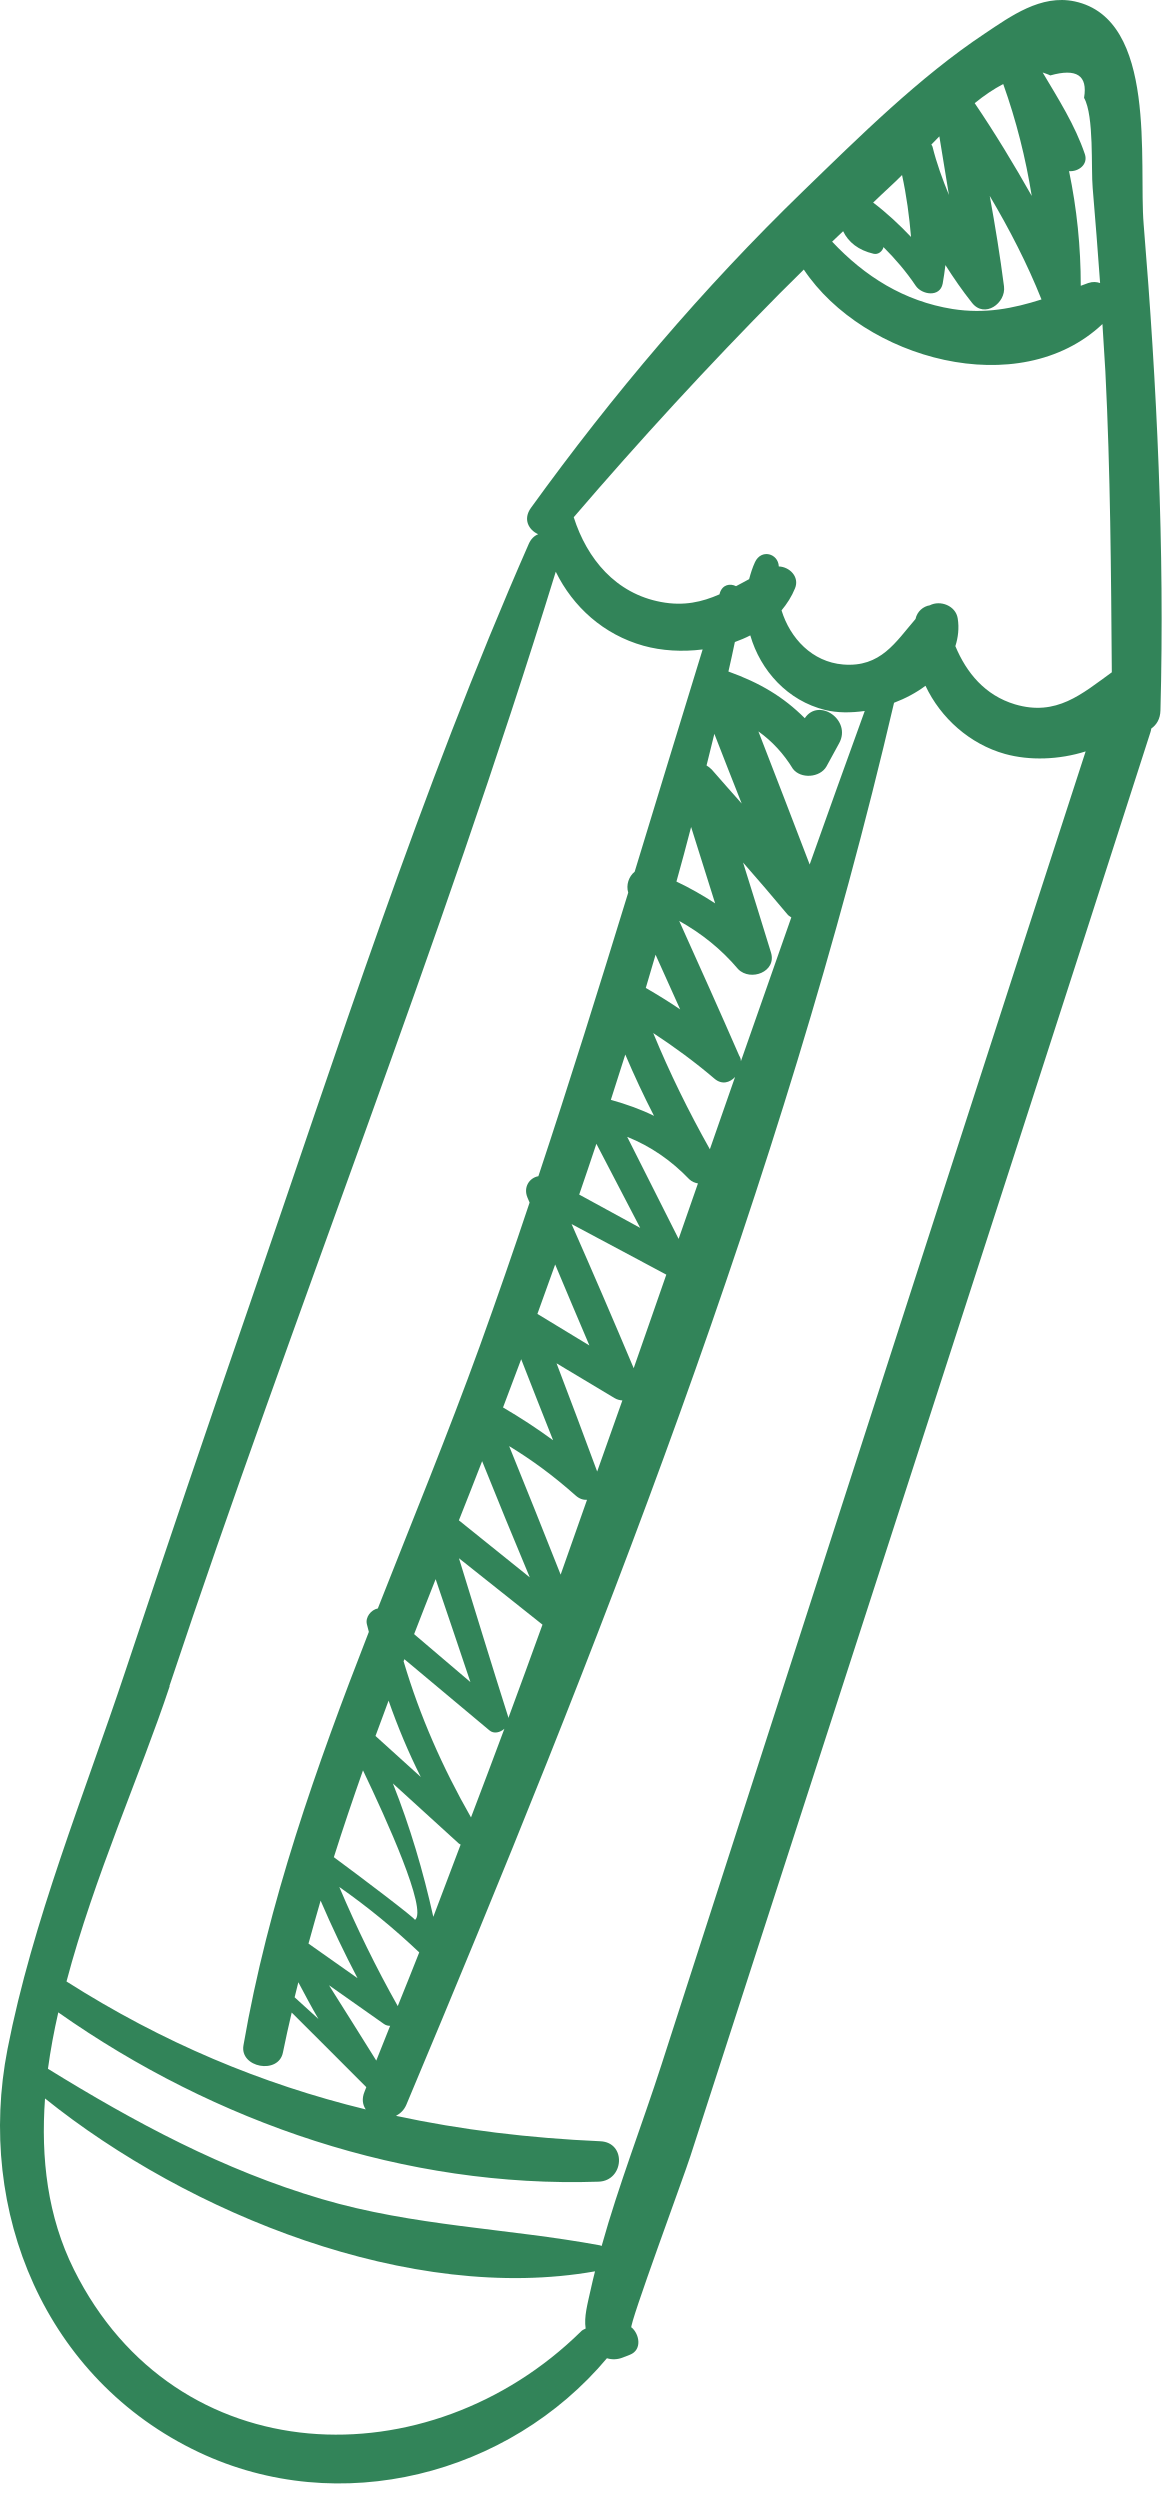
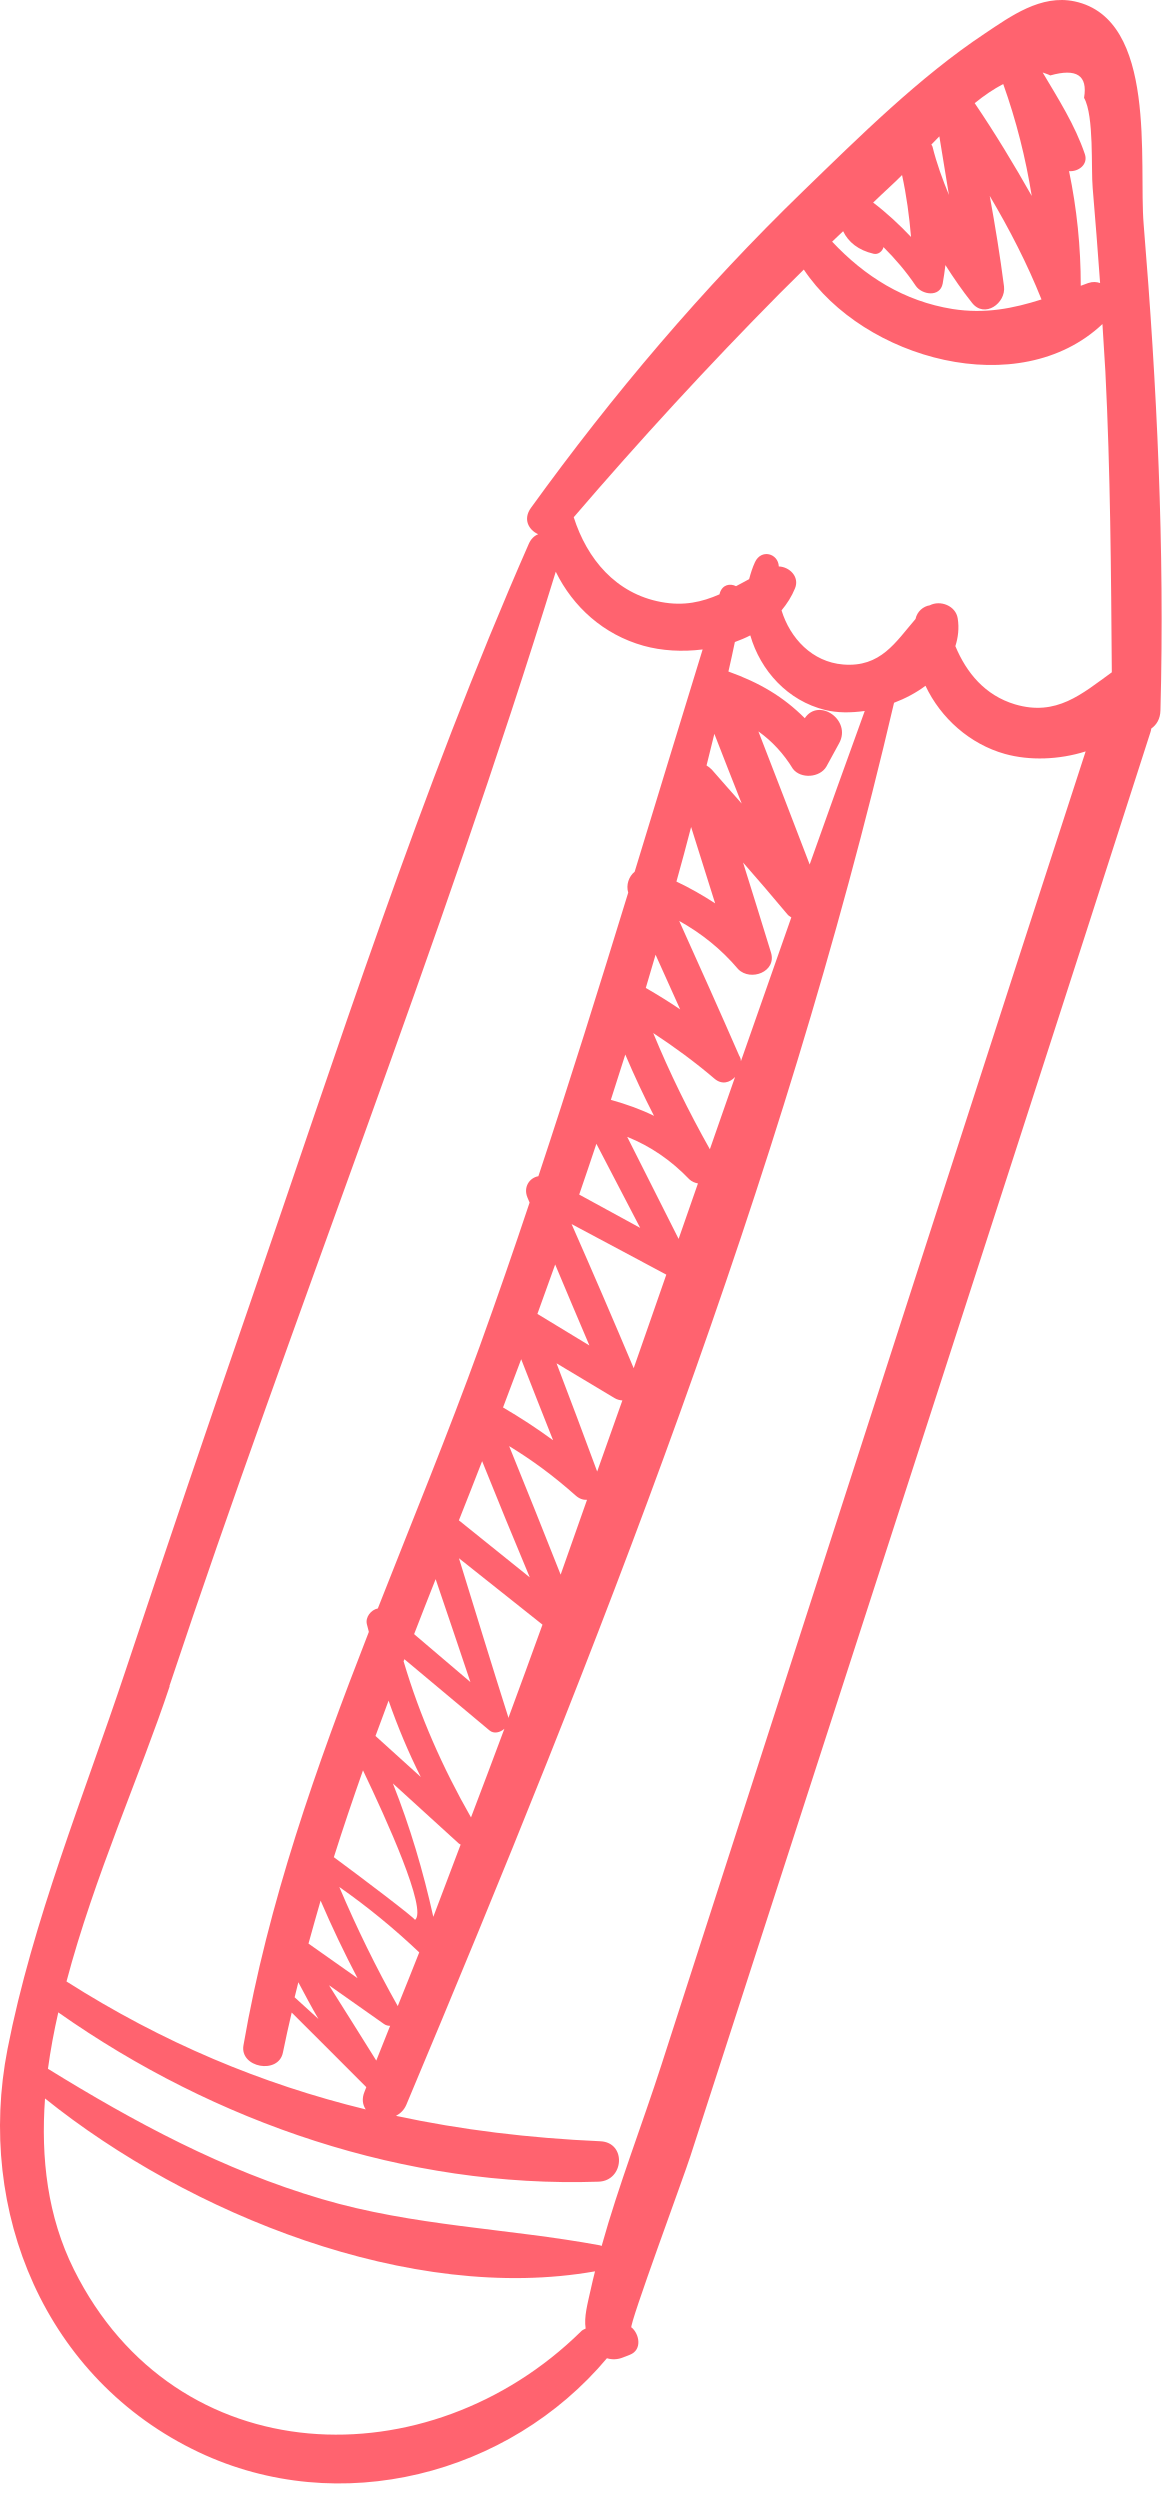
<svg xmlns="http://www.w3.org/2000/svg" width="60" height="128" viewBox="0 0 60 128" fill="none">
-   <path d="M32.325 119.182C32.185 119.072 35.045 111.352 35.345 110.402C36.465 106.932 37.595 103.462 38.715 99.982C40.965 93.042 43.205 86.092 45.455 79.152C49.945 65.262 54.445 51.382 58.905 37.482C58.925 37.422 58.935 37.362 58.945 37.302C59.215 37.112 59.405 36.812 59.415 36.372C59.635 28.082 59.235 19.742 58.555 11.482C58.295 8.342 59.275 0.982 55.025 0.072C53.295 -0.298 51.745 0.832 50.415 1.722C47.075 3.942 43.995 7.002 41.125 9.782C35.975 14.772 31.375 20.202 27.185 26.002C26.765 26.582 27.065 27.132 27.555 27.352C27.355 27.432 27.185 27.592 27.075 27.842C21.525 40.482 17.265 53.792 12.765 66.842C10.615 73.072 8.495 79.322 6.415 85.572C4.305 91.912 1.665 98.352 0.385 104.912C-1.235 113.212 2.305 121.822 10.175 125.552C17.375 128.962 26.055 126.722 31.075 120.742C31.335 120.822 31.625 120.812 31.895 120.702C32.015 120.652 32.135 120.612 32.255 120.562C32.885 120.312 32.745 119.512 32.335 119.162L32.325 119.182ZM55.505 5.012C56.025 5.932 55.855 8.652 55.945 9.622C56.085 11.242 56.205 12.862 56.325 14.492C56.145 14.432 55.955 14.412 55.715 14.492C55.585 14.542 55.465 14.582 55.335 14.632C55.335 12.642 55.135 10.682 54.735 8.762C55.205 8.802 55.725 8.432 55.545 7.892C55.045 6.412 54.185 5.062 53.385 3.712C53.515 3.762 53.635 3.792 53.775 3.862C55.125 3.482 55.695 3.862 55.505 5.002V5.012ZM51.365 4.302C52.035 6.182 52.515 8.092 52.825 10.032C51.915 8.422 50.955 6.832 49.905 5.282C50.395 4.882 50.885 4.552 51.365 4.302ZM48.585 9.982C48.255 9.182 47.955 8.362 47.745 7.512C47.735 7.472 47.705 7.442 47.685 7.402C47.815 7.262 47.955 7.122 48.095 6.982C48.255 7.982 48.425 8.982 48.585 9.982ZM45.595 9.532C45.785 9.362 45.985 9.162 46.185 8.962C46.415 10.022 46.555 11.072 46.645 12.132C46.045 11.502 45.405 10.902 44.705 10.372C45.005 10.092 45.295 9.802 45.595 9.532ZM43.165 11.832C43.435 12.402 43.955 12.812 44.725 12.992C44.965 13.052 45.185 12.862 45.235 12.652C45.835 13.252 46.395 13.902 46.885 14.632C47.195 15.092 48.125 15.242 48.265 14.522C48.325 14.202 48.365 13.882 48.405 13.572C48.825 14.232 49.265 14.872 49.765 15.502C50.405 16.322 51.515 15.522 51.405 14.662C51.205 13.112 50.955 11.572 50.675 10.032C51.685 11.742 52.595 13.502 53.325 15.332C51.875 15.792 50.445 16.082 48.775 15.822C46.285 15.422 44.275 14.152 42.605 12.372C42.795 12.192 42.985 12.012 43.175 11.832H43.165ZM39.915 15.032C40.325 14.622 40.745 14.212 41.155 13.802C44.215 18.392 52.185 20.612 56.445 16.592C56.495 17.402 56.545 18.212 56.595 19.022C56.855 24.152 56.885 29.292 56.925 34.422C55.385 35.532 54.095 36.692 51.965 36.062C50.435 35.602 49.485 34.452 48.915 33.082C49.055 32.642 49.115 32.162 49.035 31.662C48.935 31.012 48.145 30.712 47.605 30.992C47.275 31.042 46.955 31.302 46.875 31.692C45.855 32.872 45.095 34.182 43.165 34.022C41.585 33.892 40.455 32.682 40.015 31.252C40.295 30.912 40.535 30.542 40.705 30.122C40.945 29.532 40.425 29.022 39.875 29.002C39.845 28.332 38.975 28.092 38.655 28.782C38.525 29.062 38.435 29.352 38.355 29.652C38.125 29.772 37.905 29.902 37.685 30.012C37.385 29.862 36.995 29.922 36.855 30.362C36.855 30.382 36.845 30.402 36.835 30.432C35.945 30.822 35.015 31.042 33.845 30.822C31.535 30.392 30.055 28.622 29.375 26.482C32.755 22.542 36.265 18.722 39.915 15.032ZM16.855 101.652C17.795 102.312 18.725 102.972 19.665 103.632C19.765 103.702 19.875 103.722 19.975 103.722C19.735 104.312 19.505 104.912 19.265 105.502C18.465 104.222 17.665 102.942 16.855 101.662V101.652ZM16.305 103.372C15.895 103.002 15.495 102.632 15.085 102.262C15.145 102.002 15.215 101.752 15.275 101.492C15.595 102.092 15.935 102.742 16.305 103.372ZM15.795 99.512C15.995 98.782 16.205 98.042 16.415 97.312C16.995 98.662 17.625 99.982 18.305 101.282C17.465 100.692 16.625 100.102 15.795 99.512ZM17.385 96.622C18.825 97.632 20.155 98.722 21.465 99.962C21.105 100.882 20.735 101.792 20.365 102.712C19.245 100.722 18.265 98.712 17.375 96.622H17.385ZM17.095 95.082C17.565 93.592 18.065 92.122 18.585 90.642C19.775 93.132 21.905 97.812 21.245 98.302C21.315 98.252 18.415 96.062 17.085 95.082H17.095ZM20.115 91.312C21.235 92.332 22.365 93.362 23.485 94.382C23.515 94.412 23.555 94.422 23.585 94.442C23.115 95.672 22.655 96.912 22.185 98.142C21.665 95.792 20.995 93.532 20.115 91.312ZM19.225 88.882C19.445 88.282 19.675 87.682 19.895 87.072C20.365 88.412 20.905 89.712 21.545 90.982C20.775 90.282 20.005 89.582 19.225 88.882ZM20.665 85.052C20.665 85.052 20.695 84.982 20.705 84.952C22.155 86.162 23.605 87.372 25.055 88.592C25.285 88.792 25.615 88.702 25.825 88.512C25.265 90.032 24.685 91.542 24.115 93.052C22.655 90.492 21.495 87.862 20.665 85.062V85.052ZM31.275 56.312C31.525 55.542 31.765 54.762 32.015 53.992C32.465 55.052 32.955 56.102 33.485 57.132C32.815 56.802 32.095 56.542 31.275 56.312ZM32.785 62.872C31.745 62.302 30.695 61.732 29.655 61.162C29.955 60.292 30.245 59.432 30.535 58.562C31.285 60.002 32.035 61.442 32.785 62.882V62.872ZM33.065 50.582C33.235 50.012 33.395 49.452 33.565 48.882C33.985 49.822 34.405 50.752 34.825 51.682C34.255 51.292 33.665 50.932 33.065 50.582ZM30.165 68.882C29.285 68.342 28.395 67.802 27.515 67.272C27.815 66.432 28.125 65.582 28.425 64.742C29.005 66.122 29.585 67.502 30.175 68.882H30.165ZM34.635 45.132C34.895 44.202 35.145 43.272 35.385 42.342C35.795 43.652 36.205 44.952 36.615 46.252C35.985 45.842 35.325 45.462 34.625 45.132H34.635ZM28.305 73.732C27.485 73.132 26.645 72.582 25.755 72.062C26.065 71.242 26.375 70.422 26.685 69.592C27.225 70.972 27.765 72.352 28.315 73.732H28.305ZM36.415 39.382C36.345 39.302 36.255 39.242 36.175 39.192C36.305 38.652 36.445 38.112 36.575 37.572C37.035 38.762 37.505 39.952 37.975 41.142C37.455 40.552 36.935 39.972 36.425 39.382H36.415ZM24.685 74.812C25.485 76.802 26.295 78.782 27.125 80.762C25.915 79.792 24.705 78.812 23.495 77.842C23.895 76.832 24.295 75.822 24.685 74.812ZM21.205 83.662C21.565 82.722 21.935 81.792 22.305 80.852C22.905 82.612 23.495 84.362 24.085 86.122C23.125 85.302 22.165 84.482 21.195 83.662H21.205ZM23.485 79.772C24.915 80.912 26.345 82.042 27.775 83.182C27.195 84.782 26.615 86.382 26.025 87.972C26.025 87.952 26.025 87.942 26.025 87.922C25.165 85.212 24.335 82.492 23.495 79.772H23.485ZM26.055 74.032C27.235 74.752 28.315 75.542 29.475 76.572C29.665 76.742 29.865 76.802 30.055 76.792C29.605 78.062 29.155 79.342 28.705 80.622C27.835 78.422 26.955 76.222 26.065 74.032H26.055ZM28.495 69.802C29.485 70.392 30.475 70.992 31.465 71.582C31.595 71.662 31.735 71.692 31.865 71.702C31.435 72.912 31.005 74.132 30.575 75.342C29.895 73.492 29.195 71.642 28.495 69.802ZM29.265 62.672C30.885 63.532 32.495 64.392 34.115 65.262C33.555 66.862 33.005 68.462 32.445 70.052C31.405 67.582 30.345 65.122 29.265 62.672ZM32.125 58.212C33.295 58.682 34.355 59.402 35.295 60.382C35.425 60.502 35.575 60.562 35.735 60.592C35.405 61.542 35.075 62.482 34.745 63.432C33.865 61.692 32.995 59.952 32.115 58.212H32.125ZM33.445 52.892C34.525 53.602 35.565 54.362 36.585 55.232C36.965 55.552 37.365 55.432 37.635 55.142C37.205 56.382 36.775 57.612 36.345 58.842C35.255 56.902 34.285 54.932 33.445 52.892ZM37.865 54.092C36.855 51.772 35.815 49.462 34.775 47.152C35.905 47.782 36.925 48.592 37.795 49.622C38.425 50.262 39.775 49.762 39.475 48.772C39.005 47.232 38.525 45.702 38.045 44.162C38.805 45.032 39.565 45.912 40.305 46.802C40.365 46.882 40.445 46.922 40.515 46.972C39.655 49.422 38.795 51.872 37.935 54.332C37.935 54.252 37.915 54.172 37.875 54.092H37.865ZM38.835 37.452C39.535 37.952 40.125 38.592 40.595 39.362C40.995 39.892 41.985 39.822 42.315 39.242C42.535 38.842 42.755 38.442 42.965 38.052C43.615 36.862 41.915 35.702 41.205 36.772C40.105 35.672 38.905 34.962 37.295 34.382C37.405 33.882 37.525 33.382 37.625 32.872C37.895 32.772 38.165 32.662 38.415 32.532C38.935 34.332 40.325 35.882 42.255 36.352C42.865 36.502 43.555 36.502 44.275 36.402C43.325 39.022 42.385 41.642 41.455 44.262C40.585 41.992 39.715 39.722 38.835 37.462V37.452ZM8.675 86.322C15.025 67.252 22.545 48.482 28.455 29.272C29.335 31.072 30.905 32.492 32.945 33.062C33.875 33.322 34.935 33.382 35.975 33.252C34.805 37.042 33.655 40.842 32.495 44.632C32.195 44.872 32.045 45.312 32.165 45.702C30.675 50.552 29.165 55.402 27.565 60.222C27.105 60.302 26.785 60.782 27.005 61.312C27.045 61.402 27.075 61.482 27.115 61.572C26.295 64.032 25.445 66.482 24.565 68.922C22.935 73.422 21.105 77.872 19.345 82.352C18.995 82.422 18.695 82.802 18.785 83.162C18.815 83.292 18.855 83.422 18.885 83.552C16.195 90.452 13.725 97.422 12.465 104.722C12.265 105.862 14.255 106.232 14.485 105.092C14.625 104.402 14.775 103.722 14.935 103.042C16.205 104.312 17.485 105.582 18.755 106.862C18.725 106.942 18.695 107.012 18.665 107.092C18.515 107.452 18.565 107.762 18.725 108.002C13.395 106.702 8.345 104.592 3.405 101.452C4.815 96.112 7.205 90.802 8.685 86.342L8.675 86.322ZM2.995 103.042C11.025 108.692 20.765 112.032 30.645 111.702C31.955 111.662 32.095 109.692 30.735 109.632C27.105 109.472 23.625 109.052 20.275 108.332C20.495 108.212 20.685 108.042 20.805 107.762C30.545 84.572 40.055 60.542 45.775 35.982C46.355 35.762 46.905 35.472 47.385 35.112C48.165 36.772 49.665 38.102 51.455 38.602C52.715 38.952 54.225 38.902 55.585 38.472C50.765 53.302 45.985 68.152 41.195 82.992C38.755 90.572 36.305 98.142 33.865 105.722C32.885 108.762 31.675 111.872 30.805 114.992C30.775 114.992 30.755 114.972 30.725 114.962C25.955 114.082 21.185 113.982 16.475 112.592C11.445 111.112 6.895 108.662 2.455 105.922C2.585 104.962 2.765 103.992 2.985 103.032L2.995 103.042ZM29.735 119.382C21.955 127.022 9.005 126.692 3.785 116.202C2.435 113.492 2.085 110.512 2.305 107.442C9.675 113.362 21.035 117.962 30.465 116.292C30.395 116.572 30.325 116.852 30.265 117.132C30.075 117.992 29.895 118.612 29.985 119.222C29.895 119.262 29.805 119.302 29.735 119.382Z" fill="#328459" />
+   <path d="M32.325 119.182C32.185 119.072 35.045 111.352 35.345 110.402C36.465 106.932 37.595 103.462 38.715 99.982C40.965 93.042 43.205 86.092 45.455 79.152C49.945 65.262 54.445 51.382 58.905 37.482C58.925 37.422 58.935 37.362 58.945 37.302C59.215 37.112 59.405 36.812 59.415 36.372C59.635 28.082 59.235 19.742 58.555 11.482C58.295 8.342 59.275 0.982 55.025 0.072C53.295 -0.298 51.745 0.832 50.415 1.722C47.075 3.942 43.995 7.002 41.125 9.782C35.975 14.772 31.375 20.202 27.185 26.002C26.765 26.582 27.065 27.132 27.555 27.352C27.355 27.432 27.185 27.592 27.075 27.842C21.525 40.482 17.265 53.792 12.765 66.842C10.615 73.072 8.495 79.322 6.415 85.572C4.305 91.912 1.665 98.352 0.385 104.912C-1.235 113.212 2.305 121.822 10.175 125.552C17.375 128.962 26.055 126.722 31.075 120.742C31.335 120.822 31.625 120.812 31.895 120.702C32.015 120.652 32.135 120.612 32.255 120.562C32.885 120.312 32.745 119.512 32.335 119.162L32.325 119.182ZM55.505 5.012C56.025 5.932 55.855 8.652 55.945 9.622C56.085 11.242 56.205 12.862 56.325 14.492C56.145 14.432 55.955 14.412 55.715 14.492C55.585 14.542 55.465 14.582 55.335 14.632C55.335 12.642 55.135 10.682 54.735 8.762C55.205 8.802 55.725 8.432 55.545 7.892C55.045 6.412 54.185 5.062 53.385 3.712C53.515 3.762 53.635 3.792 53.775 3.862C55.125 3.482 55.695 3.862 55.505 5.002V5.012ZM51.365 4.302C52.035 6.182 52.515 8.092 52.825 10.032C51.915 8.422 50.955 6.832 49.905 5.282C50.395 4.882 50.885 4.552 51.365 4.302ZM48.585 9.982C48.255 9.182 47.955 8.362 47.745 7.512C47.735 7.472 47.705 7.442 47.685 7.402C47.815 7.262 47.955 7.122 48.095 6.982C48.255 7.982 48.425 8.982 48.585 9.982ZM45.595 9.532C45.785 9.362 45.985 9.162 46.185 8.962C46.415 10.022 46.555 11.072 46.645 12.132C46.045 11.502 45.405 10.902 44.705 10.372C45.005 10.092 45.295 9.802 45.595 9.532ZM43.165 11.832C43.435 12.402 43.955 12.812 44.725 12.992C44.965 13.052 45.185 12.862 45.235 12.652C45.835 13.252 46.395 13.902 46.885 14.632C47.195 15.092 48.125 15.242 48.265 14.522C48.325 14.202 48.365 13.882 48.405 13.572C48.825 14.232 49.265 14.872 49.765 15.502C50.405 16.322 51.515 15.522 51.405 14.662C51.205 13.112 50.955 11.572 50.675 10.032C51.685 11.742 52.595 13.502 53.325 15.332C51.875 15.792 50.445 16.082 48.775 15.822C46.285 15.422 44.275 14.152 42.605 12.372C42.795 12.192 42.985 12.012 43.175 11.832H43.165ZM39.915 15.032C40.325 14.622 40.745 14.212 41.155 13.802C44.215 18.392 52.185 20.612 56.445 16.592C56.495 17.402 56.545 18.212 56.595 19.022C56.855 24.152 56.885 29.292 56.925 34.422C55.385 35.532 54.095 36.692 51.965 36.062C50.435 35.602 49.485 34.452 48.915 33.082C49.055 32.642 49.115 32.162 49.035 31.662C48.935 31.012 48.145 30.712 47.605 30.992C47.275 31.042 46.955 31.302 46.875 31.692C45.855 32.872 45.095 34.182 43.165 34.022C41.585 33.892 40.455 32.682 40.015 31.252C40.295 30.912 40.535 30.542 40.705 30.122C40.945 29.532 40.425 29.022 39.875 29.002C39.845 28.332 38.975 28.092 38.655 28.782C38.525 29.062 38.435 29.352 38.355 29.652C38.125 29.772 37.905 29.902 37.685 30.012C37.385 29.862 36.995 29.922 36.855 30.362C36.855 30.382 36.845 30.402 36.835 30.432C35.945 30.822 35.015 31.042 33.845 30.822C31.535 30.392 30.055 28.622 29.375 26.482C32.755 22.542 36.265 18.722 39.915 15.032ZM16.855 101.652C17.795 102.312 18.725 102.972 19.665 103.632C19.765 103.702 19.875 103.722 19.975 103.722C19.735 104.312 19.505 104.912 19.265 105.502C18.465 104.222 17.665 102.942 16.855 101.662V101.652ZM16.305 103.372C15.895 103.002 15.495 102.632 15.085 102.262C15.145 102.002 15.215 101.752 15.275 101.492C15.595 102.092 15.935 102.742 16.305 103.372ZM15.795 99.512C15.995 98.782 16.205 98.042 16.415 97.312C16.995 98.662 17.625 99.982 18.305 101.282C17.465 100.692 16.625 100.102 15.795 99.512ZM17.385 96.622C18.825 97.632 20.155 98.722 21.465 99.962C21.105 100.882 20.735 101.792 20.365 102.712C19.245 100.722 18.265 98.712 17.375 96.622H17.385ZM17.095 95.082C17.565 93.592 18.065 92.122 18.585 90.642C19.775 93.132 21.905 97.812 21.245 98.302C21.315 98.252 18.415 96.062 17.085 95.082H17.095ZM20.115 91.312C21.235 92.332 22.365 93.362 23.485 94.382C23.515 94.412 23.555 94.422 23.585 94.442C23.115 95.672 22.655 96.912 22.185 98.142C21.665 95.792 20.995 93.532 20.115 91.312ZM19.225 88.882C19.445 88.282 19.675 87.682 19.895 87.072C20.365 88.412 20.905 89.712 21.545 90.982C20.775 90.282 20.005 89.582 19.225 88.882ZM20.665 85.052C20.665 85.052 20.695 84.982 20.705 84.952C22.155 86.162 23.605 87.372 25.055 88.592C25.285 88.792 25.615 88.702 25.825 88.512C25.265 90.032 24.685 91.542 24.115 93.052C22.655 90.492 21.495 87.862 20.665 85.062V85.052ZM31.275 56.312C31.525 55.542 31.765 54.762 32.015 53.992C32.465 55.052 32.955 56.102 33.485 57.132C32.815 56.802 32.095 56.542 31.275 56.312ZM32.785 62.872C31.745 62.302 30.695 61.732 29.655 61.162C29.955 60.292 30.245 59.432 30.535 58.562C31.285 60.002 32.035 61.442 32.785 62.882V62.872ZM33.065 50.582C33.235 50.012 33.395 49.452 33.565 48.882C33.985 49.822 34.405 50.752 34.825 51.682C34.255 51.292 33.665 50.932 33.065 50.582ZM30.165 68.882C29.285 68.342 28.395 67.802 27.515 67.272C27.815 66.432 28.125 65.582 28.425 64.742C29.005 66.122 29.585 67.502 30.175 68.882H30.165ZM34.635 45.132C34.895 44.202 35.145 43.272 35.385 42.342C35.795 43.652 36.205 44.952 36.615 46.252C35.985 45.842 35.325 45.462 34.625 45.132H34.635ZM28.305 73.732C27.485 73.132 26.645 72.582 25.755 72.062C26.065 71.242 26.375 70.422 26.685 69.592C27.225 70.972 27.765 72.352 28.315 73.732H28.305ZM36.415 39.382C36.345 39.302 36.255 39.242 36.175 39.192C36.305 38.652 36.445 38.112 36.575 37.572C37.035 38.762 37.505 39.952 37.975 41.142C37.455 40.552 36.935 39.972 36.425 39.382H36.415ZM24.685 74.812C25.485 76.802 26.295 78.782 27.125 80.762C25.915 79.792 24.705 78.812 23.495 77.842C23.895 76.832 24.295 75.822 24.685 74.812ZM21.205 83.662C21.565 82.722 21.935 81.792 22.305 80.852C22.905 82.612 23.495 84.362 24.085 86.122C23.125 85.302 22.165 84.482 21.195 83.662H21.205ZM23.485 79.772C24.915 80.912 26.345 82.042 27.775 83.182C27.195 84.782 26.615 86.382 26.025 87.972C26.025 87.952 26.025 87.942 26.025 87.922C25.165 85.212 24.335 82.492 23.495 79.772H23.485ZM26.055 74.032C27.235 74.752 28.315 75.542 29.475 76.572C29.665 76.742 29.865 76.802 30.055 76.792C29.605 78.062 29.155 79.342 28.705 80.622C27.835 78.422 26.955 76.222 26.065 74.032H26.055ZM28.495 69.802C29.485 70.392 30.475 70.992 31.465 71.582C31.595 71.662 31.735 71.692 31.865 71.702C31.435 72.912 31.005 74.132 30.575 75.342C29.895 73.492 29.195 71.642 28.495 69.802ZM29.265 62.672C30.885 63.532 32.495 64.392 34.115 65.262C33.555 66.862 33.005 68.462 32.445 70.052C31.405 67.582 30.345 65.122 29.265 62.672ZM32.125 58.212C33.295 58.682 34.355 59.402 35.295 60.382C35.425 60.502 35.575 60.562 35.735 60.592C35.405 61.542 35.075 62.482 34.745 63.432C33.865 61.692 32.995 59.952 32.115 58.212H32.125ZM33.445 52.892C34.525 53.602 35.565 54.362 36.585 55.232C36.965 55.552 37.365 55.432 37.635 55.142C37.205 56.382 36.775 57.612 36.345 58.842C35.255 56.902 34.285 54.932 33.445 52.892ZM37.865 54.092C36.855 51.772 35.815 49.462 34.775 47.152C35.905 47.782 36.925 48.592 37.795 49.622C38.425 50.262 39.775 49.762 39.475 48.772C39.005 47.232 38.525 45.702 38.045 44.162C38.805 45.032 39.565 45.912 40.305 46.802C40.365 46.882 40.445 46.922 40.515 46.972C39.655 49.422 38.795 51.872 37.935 54.332C37.935 54.252 37.915 54.172 37.875 54.092H37.865ZM38.835 37.452C39.535 37.952 40.125 38.592 40.595 39.362C40.995 39.892 41.985 39.822 42.315 39.242C42.535 38.842 42.755 38.442 42.965 38.052C43.615 36.862 41.915 35.702 41.205 36.772C40.105 35.672 38.905 34.962 37.295 34.382C37.405 33.882 37.525 33.382 37.625 32.872C37.895 32.772 38.165 32.662 38.415 32.532C38.935 34.332 40.325 35.882 42.255 36.352C42.865 36.502 43.555 36.502 44.275 36.402C43.325 39.022 42.385 41.642 41.455 44.262C40.585 41.992 39.715 39.722 38.835 37.462V37.452ZM8.675 86.322C15.025 67.252 22.545 48.482 28.455 29.272C29.335 31.072 30.905 32.492 32.945 33.062C33.875 33.322 34.935 33.382 35.975 33.252C34.805 37.042 33.655 40.842 32.495 44.632C32.195 44.872 32.045 45.312 32.165 45.702C30.675 50.552 29.165 55.402 27.565 60.222C27.105 60.302 26.785 60.782 27.005 61.312C27.045 61.402 27.075 61.482 27.115 61.572C26.295 64.032 25.445 66.482 24.565 68.922C22.935 73.422 21.105 77.872 19.345 82.352C18.995 82.422 18.695 82.802 18.785 83.162C18.815 83.292 18.855 83.422 18.885 83.552C16.195 90.452 13.725 97.422 12.465 104.722C12.265 105.862 14.255 106.232 14.485 105.092C14.625 104.402 14.775 103.722 14.935 103.042C16.205 104.312 17.485 105.582 18.755 106.862C18.725 106.942 18.695 107.012 18.665 107.092C18.515 107.452 18.565 107.762 18.725 108.002C13.395 106.702 8.345 104.592 3.405 101.452C4.815 96.112 7.205 90.802 8.685 86.342L8.675 86.322ZM2.995 103.042C11.025 108.692 20.765 112.032 30.645 111.702C31.955 111.662 32.095 109.692 30.735 109.632C27.105 109.472 23.625 109.052 20.275 108.332C20.495 108.212 20.685 108.042 20.805 107.762C30.545 84.572 40.055 60.542 45.775 35.982C46.355 35.762 46.905 35.472 47.385 35.112C48.165 36.772 49.665 38.102 51.455 38.602C52.715 38.952 54.225 38.902 55.585 38.472C50.765 53.302 45.985 68.152 41.195 82.992C38.755 90.572 36.305 98.142 33.865 105.722C32.885 108.762 31.675 111.872 30.805 114.992C30.775 114.992 30.755 114.972 30.725 114.962C25.955 114.082 21.185 113.982 16.475 112.592C11.445 111.112 6.895 108.662 2.455 105.922C2.585 104.962 2.765 103.992 2.985 103.032L2.995 103.042ZM29.735 119.382C21.955 127.022 9.005 126.692 3.785 116.202C2.435 113.492 2.085 110.512 2.305 107.442C9.675 113.362 21.035 117.962 30.465 116.292C30.395 116.572 30.325 116.852 30.265 117.132C30.075 117.992 29.895 118.612 29.985 119.222C29.895 119.262 29.805 119.302 29.735 119.382Z" fill="#FF636F" />
</svg>
